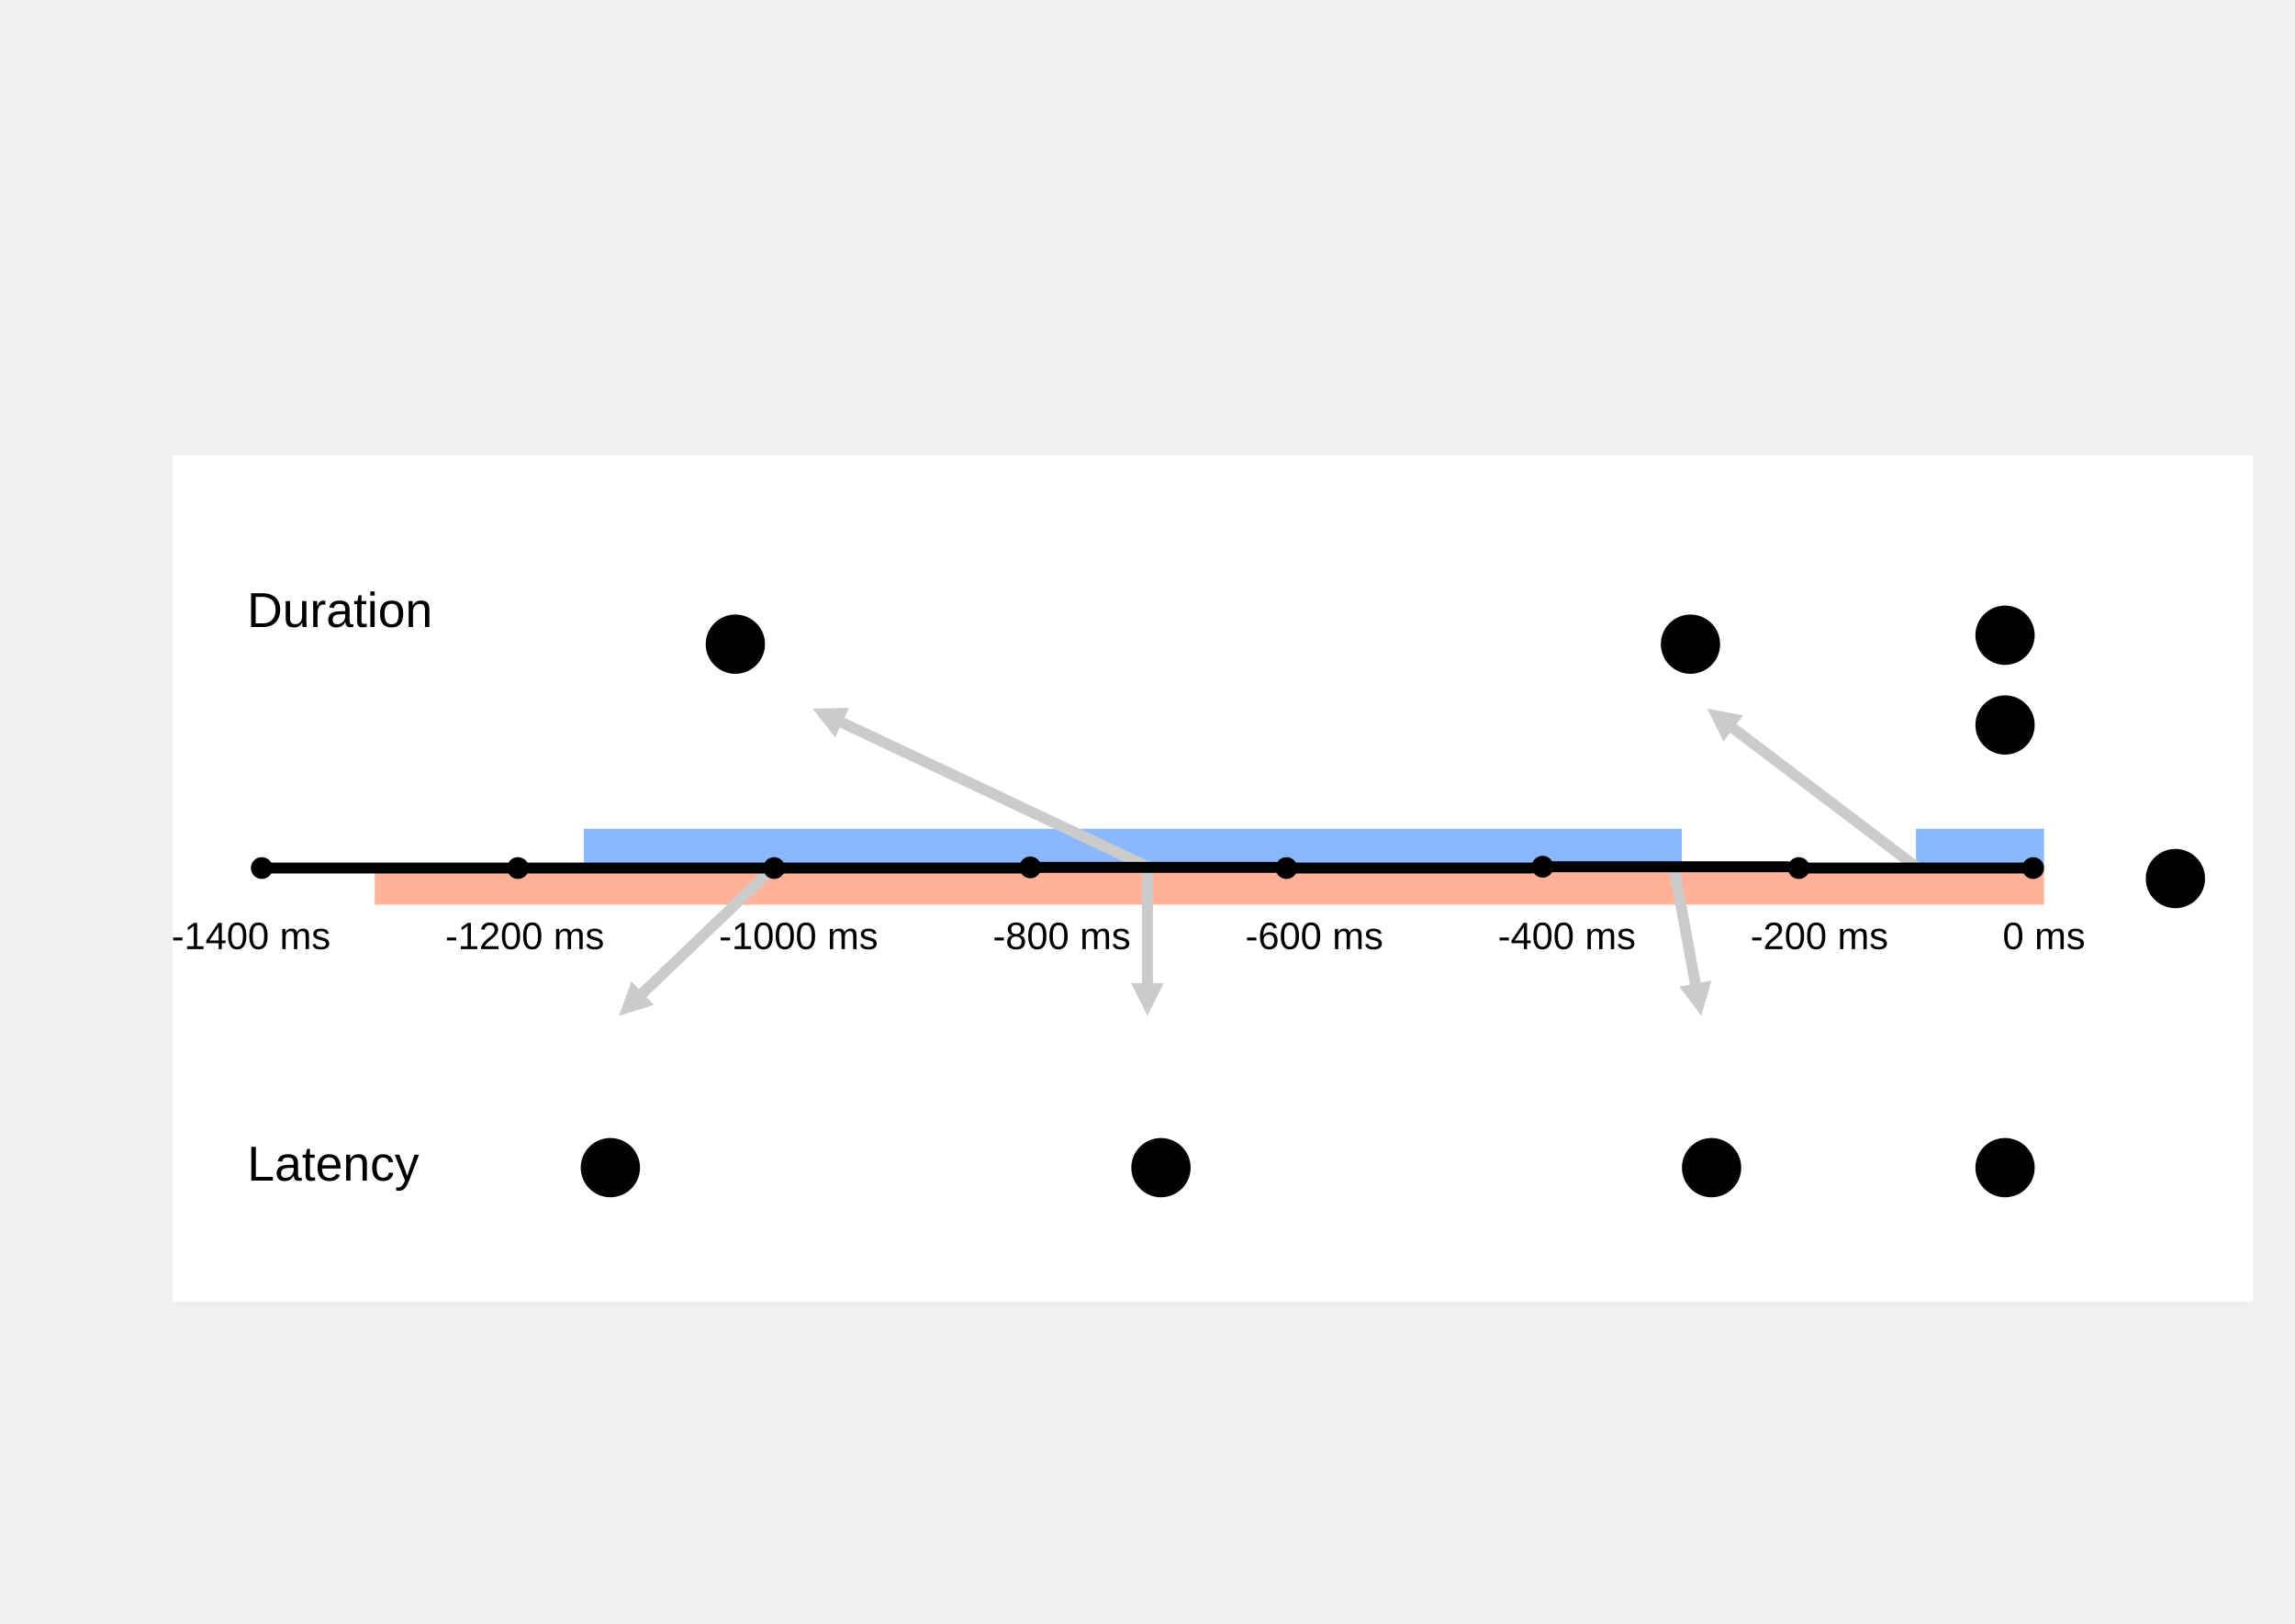
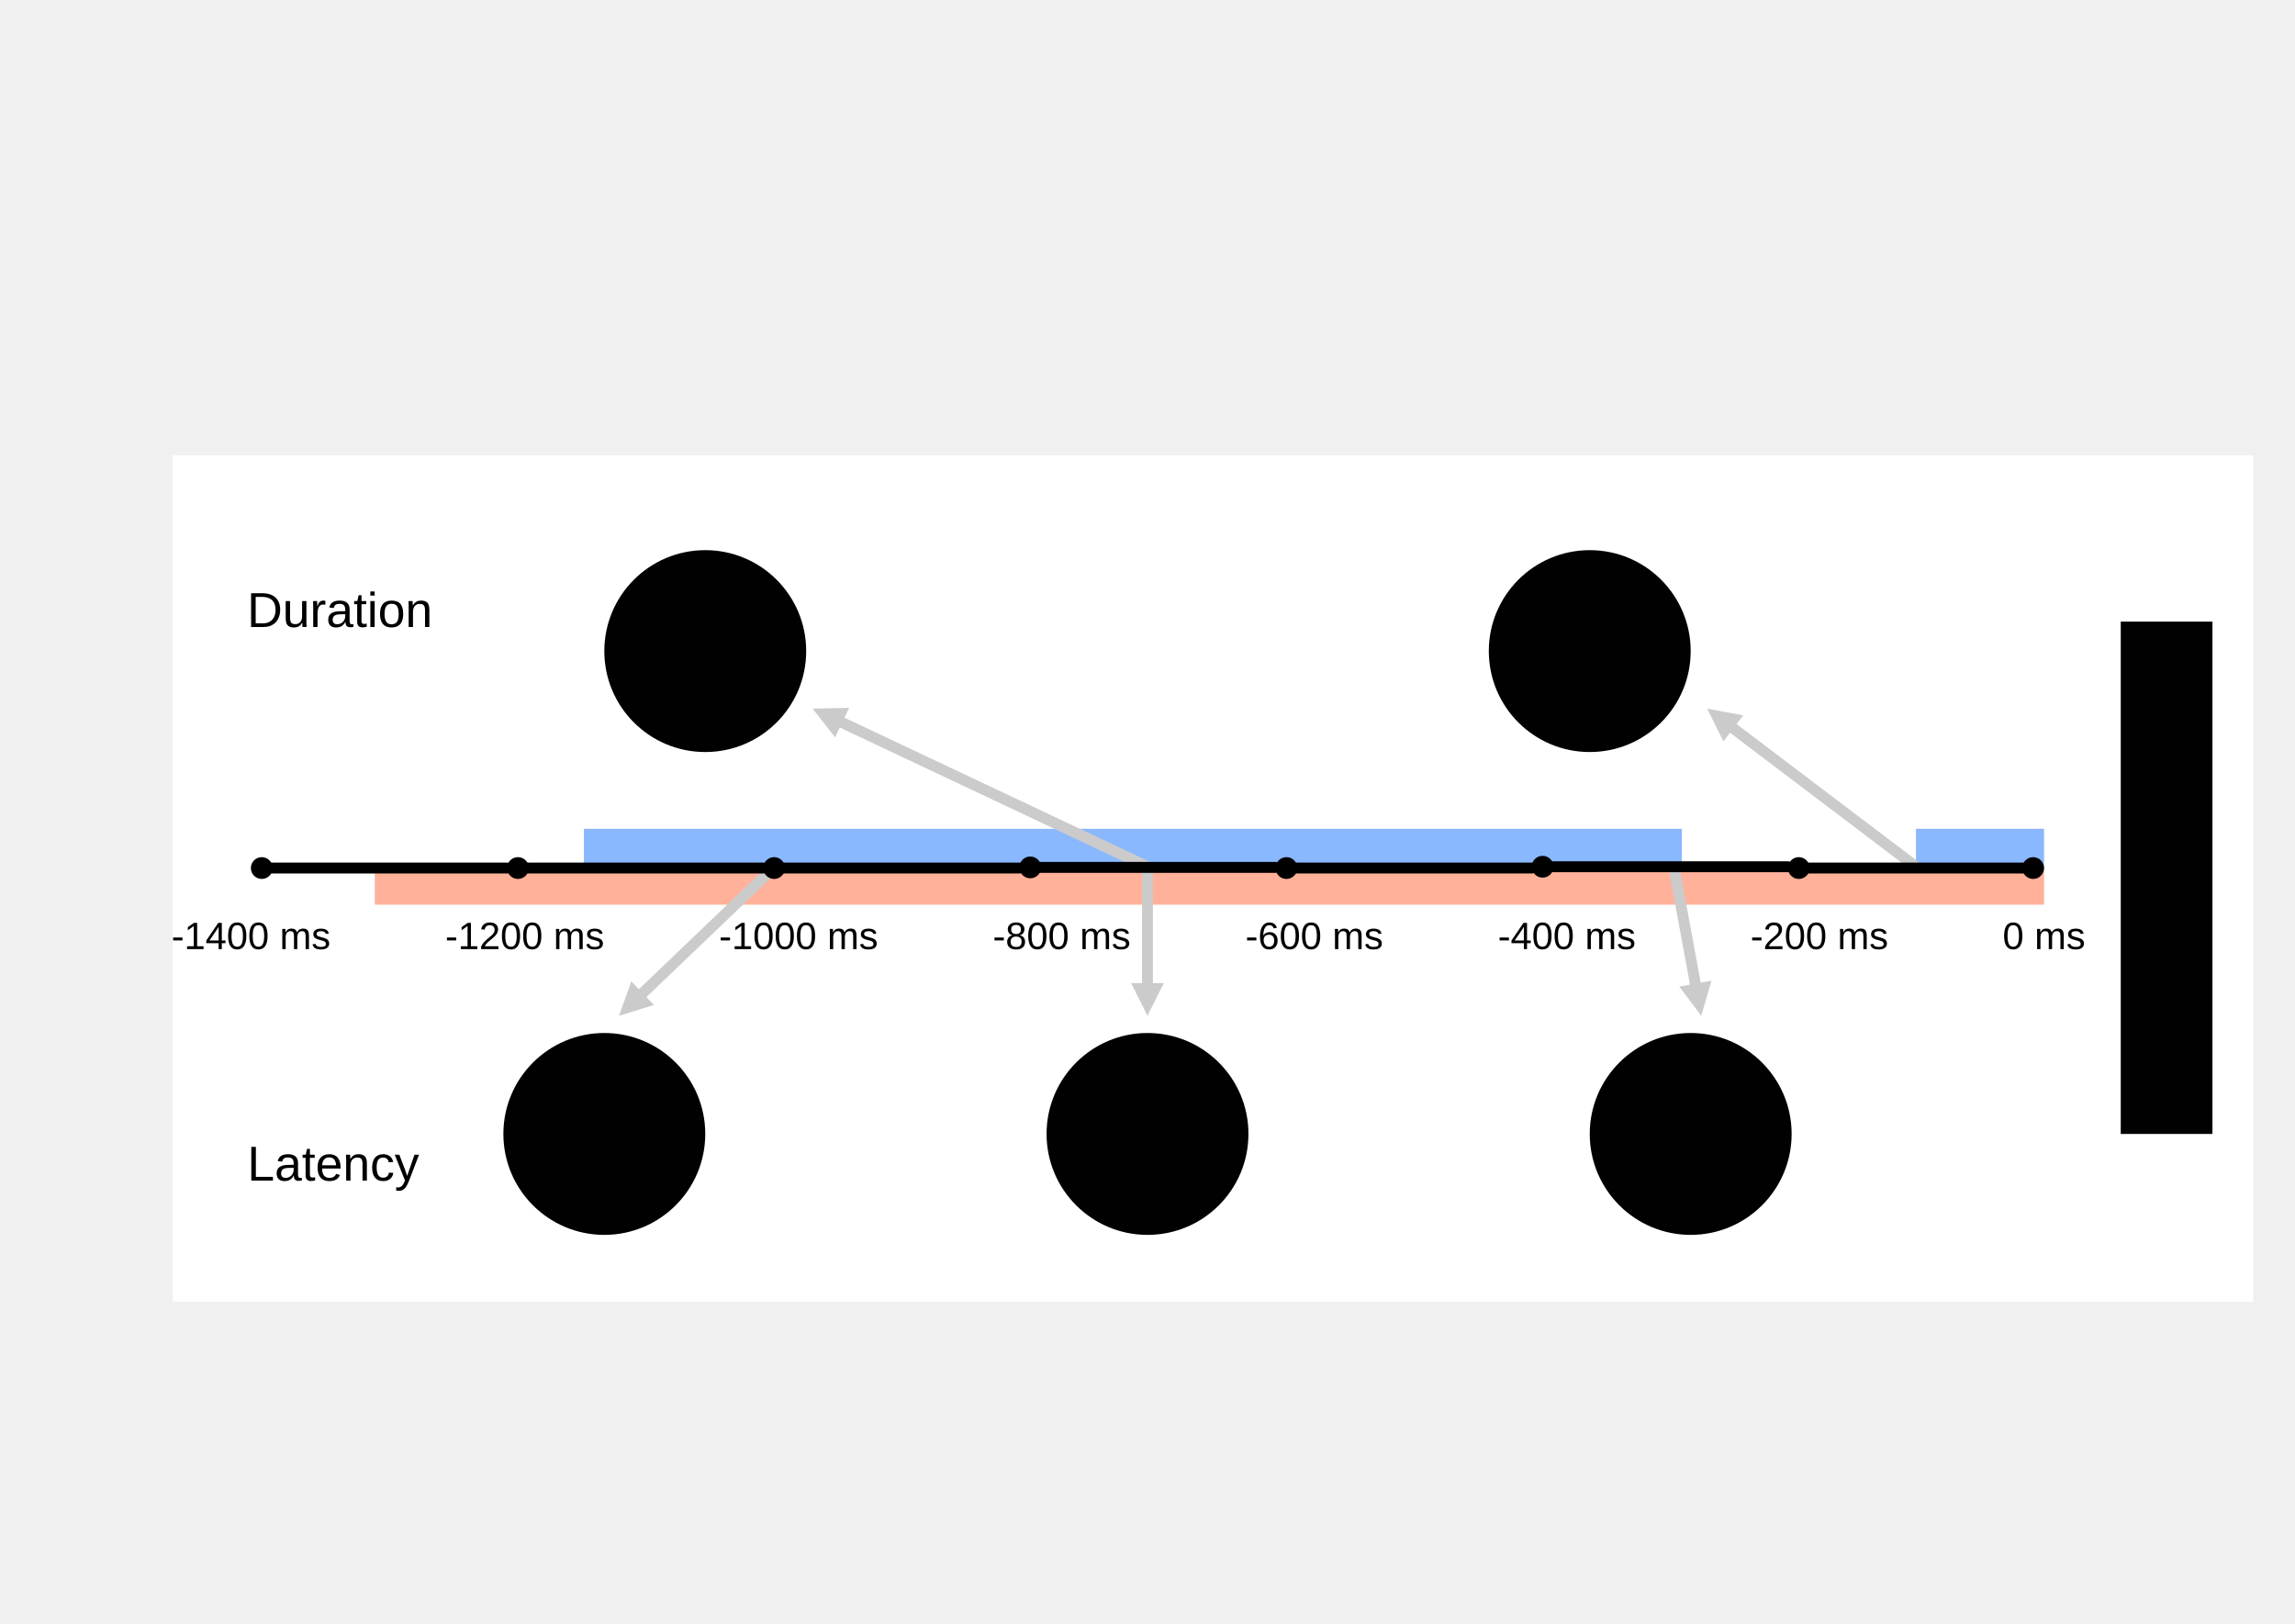
<svg xmlns="http://www.w3.org/2000/svg" width="100%" height="100%" viewBox="0 0 7016 4962" version="1.1" xml:space="preserve" style="fill-rule:evenodd;clip-rule:evenodd;stroke-linecap:round;stroke-linejoin:round;stroke-miterlimit:1.5;">
  <g transform="matrix(2,0,0,2,0,0)">
    <rect x="263.934" y="695.982" width="3180.13" height="1293.79" style="fill:white;" />
  </g>
-   <g id="slot_lat_ptext" transform="matrix(1,0,0,1,4382.87,1725.91)">
-     <circle cx="1746.74" cy="490.394" r="90.622" style="fill:rgb(0,1,0);" />
+   <g id="slot_lat_ptext">
+     </g>
+   <g id="slot_lat_ptext1">
+     </g>
+   <g id="slot_dur_ptext">
+     </g>
+   <g transform="matrix(1,0,0,1,-34.0248,0)">
+     <g id="slot_colorbar">
+       <rect x="6517.34" y="1900.28" width="280.308" height="1566.15" style="fill:rgb(0,1,0);" />
+     </g>
  </g>
-   <g id="slot_lat_ptext1" transform="matrix(1,0,0,1,4382.87,3079.08)">
-     <circle cx="1746.74" cy="490.394" r="90.622" style="fill:rgb(0,1,0);" />
+   <g transform="matrix(3.40508,0,0,3.40508,-779.226,1796.6)">
+     <g id="slot_lat_tw3">
+       <circle cx="1746.74" cy="490.394" r="90.622" style="fill:rgb(0,1,0);" />
+     </g>
  </g>
-   <g id="slot_dur_ptext" transform="matrix(1,0,0,1,4382.87,1451.51)">
-     <circle cx="1746.74" cy="490.394" r="90.622" style="fill:rgb(0,1,0);" />
+   <g transform="matrix(3.40508,0,0,3.40508,-2439.78,1796.6)">
+     <g id="slot_lat_tw2">
+       <circle cx="1746.74" cy="490.394" r="90.622" style="fill:rgb(0,1,0);" />
+     </g>
  </g>
-   <g id="slot_colorbar" transform="matrix(1,0,0,1,4903.65,2195.36)">
-     <circle cx="1746.74" cy="490.394" r="90.622" style="fill:rgb(0,1,0);" />
+   <g transform="matrix(3.40508,0,0,3.40508,-4100.34,1796.6)">
+     <g id="slot_lat_tw1">
+       <circle cx="1746.74" cy="490.394" r="90.622" style="fill:rgb(0,1,0);" />
+     </g>
  </g>
-   <g id="slot_lat_tw3" transform="matrix(1,0,0,1,3485.64,3079.08)">
-     <circle cx="1746.74" cy="490.394" r="90.622" style="fill:rgb(0,1,0);" />
+   <g transform="matrix(3.40508,0,0,3.40508,-1087.8,320.547)">
+     <g id="slot_dur_tw2">
+       <circle cx="1746.74" cy="490.394" r="90.622" style="fill:rgb(0,1,0);" />
+     </g>
  </g>
-   <g id="slot_lat_tw2" transform="matrix(1,0,0,1,1802.44,3079.08)">
-     <circle cx="1746.74" cy="490.394" r="90.622" style="fill:rgb(0,1,0);" />
-   </g>
-   <g id="slot_lat_tw1" transform="matrix(1,0,0,1,119.227,3079.08)">
-     <circle cx="1746.74" cy="490.394" r="90.622" style="fill:rgb(0,1,0);" />
-   </g>
-   <g id="slot_dur_tw2" transform="matrix(1,0,0,1,3421.21,1478.84)">
-     <circle cx="1746.74" cy="490.394" r="90.622" style="fill:rgb(0,1,0);" />
-   </g>
-   <g id="slot_dur_tw1" transform="matrix(1,0,0,1,501.296,1478.84)">
-     <circle cx="1746.74" cy="490.394" r="90.622" style="fill:rgb(0,1,0);" />
+   <g transform="matrix(3.40508,0,0,3.40508,-3791.76,320.547)">
+     <g id="slot_dur_tw1">
+       <circle cx="1746.74" cy="490.394" r="90.622" style="fill:rgb(0,1,0);" />
+     </g>
  </g>
  <g transform="matrix(2,0,0,2,0,-176.38)">
    <g id="Lines" transform="matrix(1,0,0,1,0,173.447)">
      <g transform="matrix(1.45068,0,0,0.615442,-648.057,534.301)">
        <rect x="841.608" y="1145.91" width="1758.88" height="94.248" style="fill:rgb(255,177,154);" />
      </g>
      <g transform="matrix(0.954185,0,0,0.615442,89.4433,476.296)">
        <rect x="841.608" y="1145.91" width="1758.88" height="94.248" style="fill:rgb(138,184,254);" />
      </g>
      <g transform="matrix(0.111311,0,0,0.615442,2834.95,476.296)">
        <rect x="841.608" y="1145.91" width="1758.88" height="94.248" style="fill:rgb(138,184,254);" />
      </g>
    </g>
    <g id="Arrows" transform="matrix(1,0,0,1,0,88.19)">
      <g transform="matrix(0.999999,9.83558e-08,2.75256e-07,0.999995,0.000223114,1.62763e-05)">
        <g>
          <path d="M1276.59,1127.11L1242.05,1083.16L1297.94,1081.9L1276.59,1127.11Z" style="fill:rgb(203,203,203);" />
          <path d="M1753.94,1324.8C1753.94,1324.8 1394.92,1155.33 1278.22,1100.24" style="fill:none;stroke:rgb(203,203,203);stroke-width:16.67px;" />
        </g>
      </g>
      <g transform="matrix(0.999999,4.043e-08,3.27008e-07,0.999996,-0.000235278,0.00015725)">
        <g>
          <path d="M2634.34,1133.28L2609.57,1083.16L2664.53,1093.42L2634.34,1133.28Z" style="fill:rgb(203,203,203);" />
          <path d="M2928.63,1324.8C2928.63,1324.8 2722.25,1168.5 2641.46,1107.31" style="fill:none;stroke:rgb(203,203,203);stroke-width:16.67px;" />
        </g>
      </g>
      <g transform="matrix(1,-1.93084e-06,1.07254e-06,0.999999,-0.00556634,0.00589516)">
        <g>
          <path d="M2616.01,1498.91L2600.48,1552.61L2566.83,1507.97L2616.01,1498.91Z" style="fill:rgb(203,203,203);" />
          <path d="M2558.49,1324.8C2558.49,1324.8 2581.22,1448.09 2593.23,1513.27" style="fill:none;stroke:rgb(203,203,203);stroke-width:16.67px;" />
        </g>
      </g>
      <g transform="matrix(0.999999,1.12196e-06,1.88268e-06,0.999999,-0.00243349,-0.00034845)">
        <g>
          <path d="M1778.94,1502.61L1753.94,1552.61L1728.94,1502.61L1778.94,1502.61Z" style="fill:rgb(203,203,203);" />
          <path d="M1753.94,1324.8L1753.94,1512.61" style="fill:none;stroke:rgb(203,203,203);stroke-width:16.67px;" />
        </g>
      </g>
      <g transform="matrix(1,-5.04149e-07,9.3624e-07,0.999998,-0.00278768,0.00580154)">
        <g>
          <path d="M999.571,1536.1L946.163,1552.61L965.001,1499.98L999.571,1536.1Z" style="fill:rgb(203,203,203);" />
          <path d="M1184.21,1324.8C1184.21,1324.8 1038.47,1464.27 975.062,1524.95" style="fill:none;stroke:rgb(203,203,203);stroke-width:16.67px;" />
        </g>
      </g>
    </g>
    <g id="Line" transform="matrix(1,0,0,1,2.27374e-13,174.831)">
      <g transform="matrix(0.999997,0,0,0.999997,0.0064182,-86.6399)">
        <g>
          <path d="M2357.95,1316.47C2353.35,1316.47 2349.62,1320.2 2349.62,1324.8C2349.62,1329.4 2353.35,1333.13 2357.95,1333.13C2362.55,1333.13 2366.28,1329.4 2366.28,1324.8C2366.28,1320.2 2362.55,1316.47 2357.95,1316.47ZM2357.95,1320.63C2355.65,1320.63 2353.78,1322.5 2353.78,1324.8C2353.78,1327.1 2355.65,1328.97 2357.95,1328.97C2360.25,1328.97 2362.12,1327.1 2362.12,1324.8C2362.12,1322.5 2360.25,1320.63 2357.95,1320.63Z" style="fill:none;stroke:black;stroke-width:16.67px;stroke-linejoin:miter;stroke-miterlimit:10;" />
          <path d="M2366.28,1324.8L2732.85,1324.8" style="fill:none;stroke:black;stroke-width:16.67px;" />
        </g>
      </g>
      <g transform="matrix(0.999997,0,0,0.999997,0.00167137,-86.6403)">
        <g>
          <path d="M791.694,1318.47C787.095,1318.47 783.361,1322.2 783.361,1326.8C783.361,1331.4 787.095,1335.13 791.694,1335.13C796.293,1335.13 800.027,1331.4 800.027,1326.8C800.027,1322.2 796.293,1318.47 791.694,1318.47ZM791.694,1322.63C789.395,1322.63 787.527,1324.5 787.527,1326.8C787.527,1329.1 789.395,1330.97 791.694,1330.97C793.994,1330.97 795.861,1329.1 795.861,1326.8C795.861,1324.5 793.994,1322.63 791.694,1322.63Z" style="fill:none;stroke:black;stroke-width:16.67px;stroke-linejoin:miter;stroke-miterlimit:10;" />
          <path d="M800.027,1326.8L1166.59,1326.8" style="fill:none;stroke:black;stroke-width:16.67px;" />
        </g>
      </g>
      <g transform="matrix(0.999997,0,0,0.999997,0.00299517,-86.6403)">
        <g>
          <path d="M1183.26,1318.47C1178.66,1318.47 1174.92,1322.2 1174.92,1326.8C1174.92,1331.4 1178.66,1335.13 1183.26,1335.13C1187.86,1335.13 1191.59,1331.4 1191.59,1326.8C1191.59,1322.2 1187.86,1318.47 1183.26,1318.47ZM1183.26,1322.63C1180.96,1322.63 1179.09,1324.5 1179.09,1326.8C1179.09,1329.1 1180.96,1330.97 1183.26,1330.97C1185.56,1330.97 1187.42,1329.1 1187.42,1326.8C1187.42,1324.5 1185.56,1322.63 1183.26,1322.63Z" style="fill:none;stroke:black;stroke-width:16.67px;stroke-linejoin:miter;stroke-miterlimit:10;" />
          <path d="M1191.59,1326.8L1558.15,1326.8" style="fill:none;stroke:black;stroke-width:16.67px;" />
        </g>
      </g>
      <g transform="matrix(0.999997,0,0,0.999997,0.0017706,-86.6401)">
        <g>
          <path d="M1574.82,1317.47C1570.22,1317.47 1566.49,1321.2 1566.49,1325.8C1566.49,1330.4 1570.22,1334.13 1574.82,1334.13C1579.42,1334.13 1583.15,1330.4 1583.15,1325.8C1583.15,1321.2 1579.42,1317.47 1574.82,1317.47ZM1574.82,1321.63C1572.52,1321.63 1570.65,1323.5 1570.65,1325.8C1570.65,1328.1 1572.52,1329.97 1574.82,1329.97C1577.12,1329.97 1578.99,1328.1 1578.99,1325.8C1578.99,1323.5 1577.12,1321.63 1574.82,1321.63Z" style="fill:none;stroke:black;stroke-width:16.67px;stroke-linejoin:miter;stroke-miterlimit:10;" />
          <path d="M1583.15,1325.8L1949.72,1325.8" style="fill:none;stroke:black;stroke-width:16.67px;" />
        </g>
      </g>
      <g transform="matrix(0.999997,0,0,0.999997,0.0090944,-86.6403)">
        <g>
          <path d="M1966.39,1318.47C1961.79,1318.47 1958.05,1322.2 1958.05,1326.8C1958.05,1331.4 1961.79,1335.13 1966.39,1335.13C1970.99,1335.13 1974.72,1331.4 1974.72,1326.8C1974.72,1322.2 1970.99,1318.47 1966.39,1318.47ZM1966.39,1322.63C1964.09,1322.63 1962.22,1324.5 1962.22,1326.8C1962.22,1329.1 1964.09,1330.97 1966.39,1330.97C1968.68,1330.97 1970.55,1329.1 1970.55,1326.8C1970.55,1324.5 1968.68,1322.63 1966.39,1322.63Z" style="fill:none;stroke:black;stroke-width:16.67px;stroke-linejoin:miter;stroke-miterlimit:10;" />
          <path d="M1974.72,1326.8L2341.28,1326.8" style="fill:none;stroke:black;stroke-width:16.67px;" />
        </g>
      </g>
      <g transform="matrix(0.999997,0,0,0.999997,0.00034757,-86.6403)">
        <g>
          <path d="M400.13,1318.47C395.531,1318.47 391.797,1322.2 391.797,1326.8C391.797,1331.4 395.531,1335.13 400.13,1335.13C404.73,1335.13 408.464,1331.4 408.464,1326.8C408.464,1322.2 404.73,1318.47 400.13,1318.47ZM400.13,1322.63C397.831,1322.63 395.964,1324.5 395.964,1326.8C395.964,1329.1 397.831,1330.97 400.13,1330.97C402.43,1330.97 404.297,1329.1 404.297,1326.8C404.297,1324.5 402.43,1322.63 400.13,1322.63Z" style="fill:none;stroke:black;stroke-width:16.67px;stroke-linejoin:miter;stroke-miterlimit:10;" />
          <path d="M408.464,1326.8L775.027,1326.8" style="fill:none;stroke:black;stroke-width:16.67px;" />
        </g>
      </g>
      <g transform="matrix(0.999997,0,0,0.999997,0.013742,-86.6403)">
        <g>
          <path d="M2749.51,1318.47C2744.91,1318.47 2741.18,1322.2 2741.18,1326.8C2741.18,1331.4 2744.91,1335.13 2749.51,1335.13C2754.11,1335.13 2757.85,1331.4 2757.85,1326.8C2757.85,1322.2 2754.11,1318.47 2749.51,1318.47ZM2749.51,1322.63C2747.21,1322.63 2745.35,1324.5 2745.35,1326.8C2745.35,1329.1 2747.21,1330.97 2749.51,1330.97C2751.81,1330.97 2753.68,1329.1 2753.68,1326.8C2753.68,1324.5 2751.81,1322.63 2749.51,1322.63Z" style="fill:none;stroke:black;stroke-width:16.67px;stroke-linejoin:miter;stroke-miterlimit:10;" />
          <path d="M3107.74,1318.47C3112.34,1318.47 3116.08,1322.2 3116.08,1326.8C3116.08,1331.4 3112.34,1335.13 3107.74,1335.13C3103.14,1335.13 3099.41,1331.4 3099.41,1326.8C3099.41,1322.2 3103.14,1318.47 3107.74,1318.47ZM3107.74,1322.63C3110.04,1322.63 3111.91,1324.5 3111.91,1326.8C3111.91,1329.1 3110.04,1330.97 3107.74,1330.97C3105.44,1330.97 3103.58,1329.1 3103.58,1326.8C3103.58,1324.5 3105.44,1322.63 3107.74,1322.63Z" style="fill:none;stroke:black;stroke-width:16.67px;stroke-linejoin:miter;stroke-miterlimit:10;" />
          <path d="M2757.85,1326.8L3099.41,1326.8" style="fill:none;stroke:black;stroke-width:16.67px;" />
        </g>
      </g>
    </g>
  </g>
  <g transform="matrix(2,0,0,2,755.356,1916.68)">
    <g id="Duration-Label">
      <text x="0px" y="0px" style="font-family:'ArialMT', 'Arial', sans-serif;font-size:75px;">Duration</text>
    </g>
  </g>
  <g transform="matrix(2,0,0,2,755.942,3609.11)">
    <g id="Latency-label">
      <text x="0px" y="0px" style="font-family:'ArialMT', 'Arial', sans-serif;font-size:75px;">Latency</text>
    </g>
  </g>
  <g id="ms" transform="matrix(2,0,0,2,52.0982,421.8)">
    <g transform="matrix(1,0,0,1,236.034,1239.8)">
      <g id="_1400">
        <text x="0px" y="0px" style="font-family:'ArialMT', 'Arial', sans-serif;font-size:58.333px;">-1400 ms</text>
      </g>
    </g>
    <g transform="matrix(1,0,0,1,654.516,1239.8)">
      <g id="_1200">
        <text x="0px" y="0px" style="font-family:'ArialMT', 'Arial', sans-serif;font-size:58.333px;">-1200 ms</text>
      </g>
    </g>
    <g transform="matrix(1,0,0,1,1073,1239.8)">
      <g id="_1000">
        <text x="0px" y="0px" style="font-family:'ArialMT', 'Arial', sans-serif;font-size:58.333px;">-1000 ms</text>
      </g>
    </g>
    <g transform="matrix(1,0,0,1,1491.48,1239.8)">
      <g id="_800">
        <text x="0px" y="0px" style="font-family:'ArialMT', 'Arial', sans-serif;font-size:58.333px;">-800 ms</text>
      </g>
    </g>
    <g transform="matrix(1,0,0,1,1877.52,1239.8)">
      <g id="_600">
        <text x="0px" y="0px" style="font-family:'ArialMT', 'Arial', sans-serif;font-size:58.333px;">-600 ms</text>
      </g>
    </g>
    <g transform="matrix(1,0,0,1,2263.56,1239.8)">
      <g id="_400">
        <text x="0px" y="0px" style="font-family:'ArialMT', 'Arial', sans-serif;font-size:58.333px;">-400 ms</text>
      </g>
    </g>
    <g transform="matrix(1,0,0,1,2649.6,1239.8)">
      <g id="_200">
        <text x="0px" y="0px" style="font-family:'ArialMT', 'Arial', sans-serif;font-size:58.333px;">-200 ms</text>
      </g>
    </g>
    <g transform="matrix(1,0,0,1,3035.07,1239.8)">
      <g id="_0">
        <text x="0px" y="0px" style="font-family:'ArialMT', 'Arial', sans-serif;font-size:58.333px;">0 ms</text>
      </g>
    </g>
  </g>
</svg>
